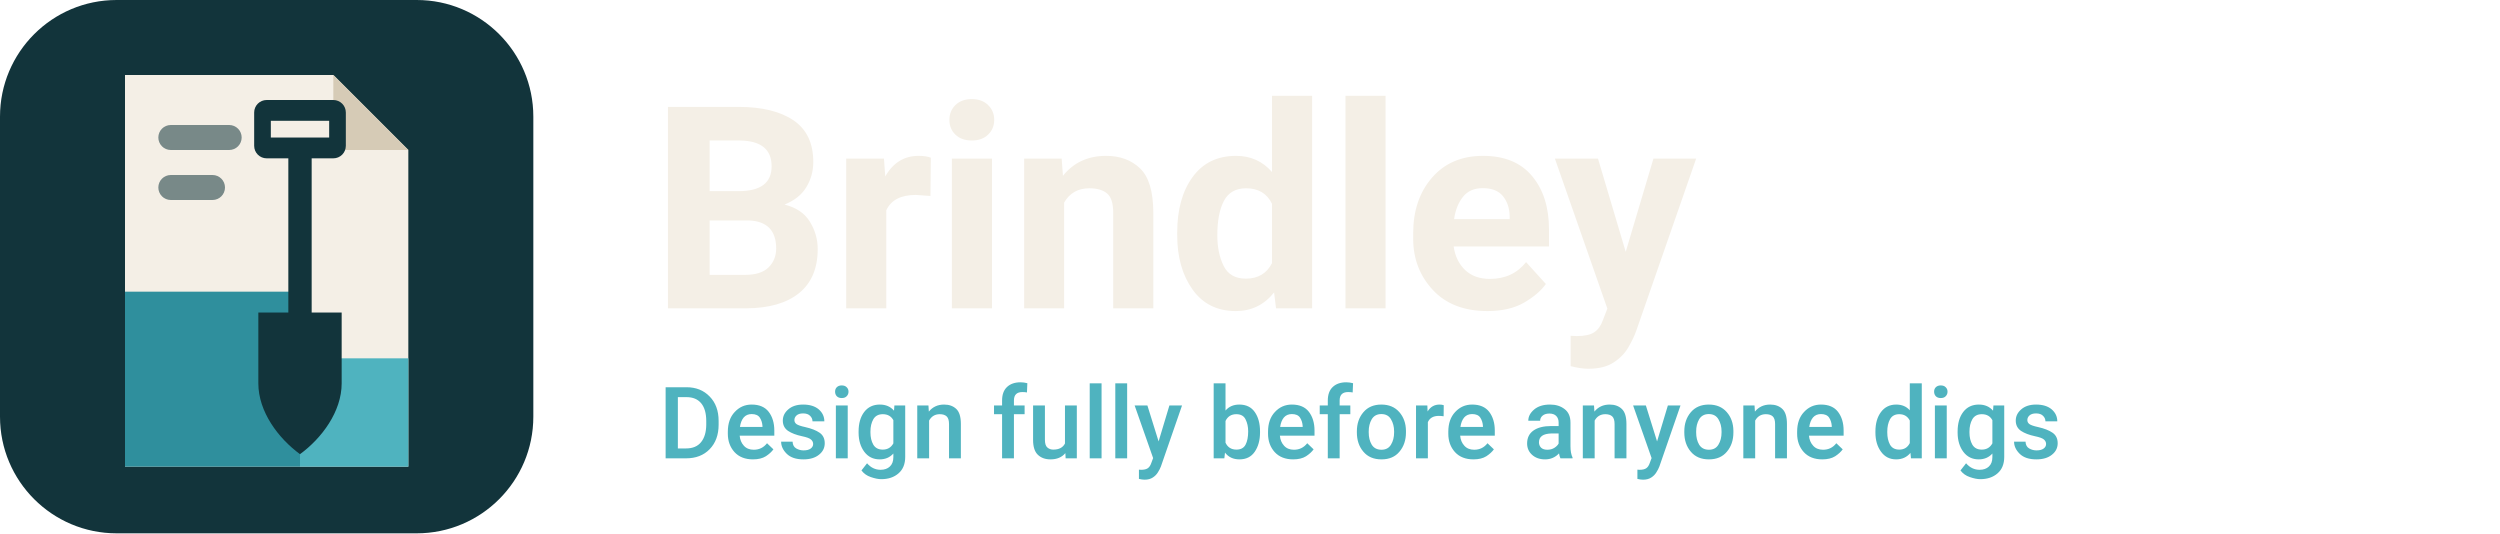
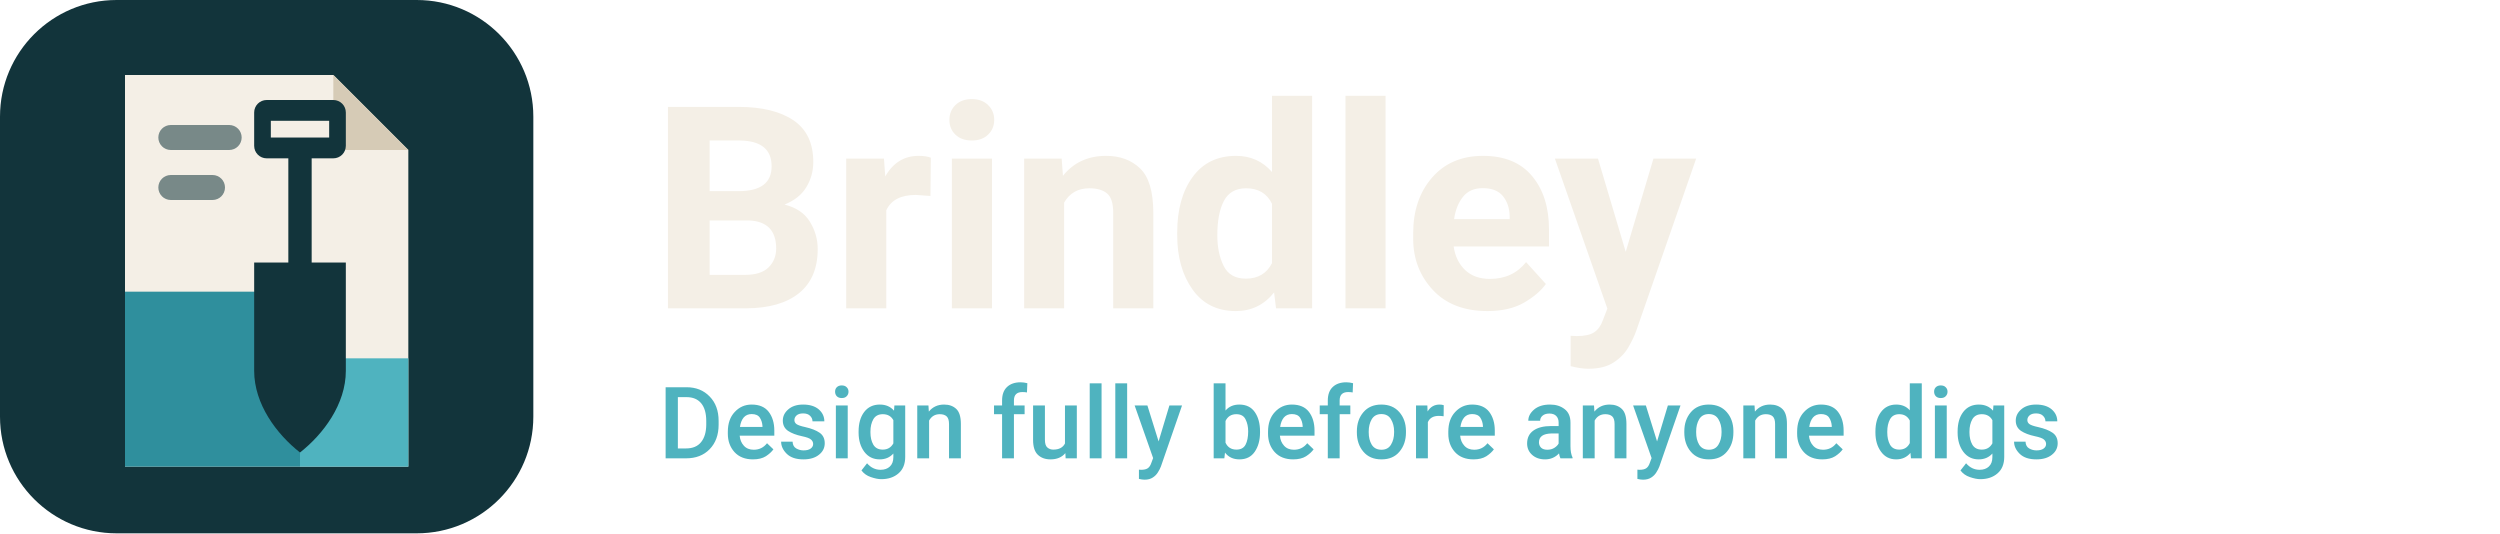
<svg xmlns="http://www.w3.org/2000/svg" viewBox="0 0 300 64" width="300" height="64" role="img" aria-labelledby="t">
  <rect width="64" height="64" rx="14" fill="#12343b" />
  <path d="M15 9h25l9 9v38H15z" fill="#f4efe6" />
  <path d="M40 9v9h9z" fill="#d6cbb6" />
  <rect x="19" y="15" width="10" height="3" rx="1.5" fill="#12343b" opacity=".55" />
  <rect x="19" y="21" width="8" height="3" rx="1.5" fill="#12343b" opacity=".55" />
  <path d="M15 35h21v21H15z" fill="#2f8f9d" />
  <path d="M36 43h13v13H36z" fill="#4fb3bf" />
-   <path d="M32 12h8a1.5 1.5 0 0 1 1.5 1.5v4a1.5 1.5 0 0 1-1.5 1.5h-2.6v19h-2.8v-19H32a1.5 1.5 0 0 1-1.5-1.5v-4A1.5 1.5 0 0 1 32 12zm.5 2.5v2h7v-2z" fill="#12343b" />
-   <path d="M31 37.5h10v8.5c0 3.4-2.4 6.6-5 8.5-2.6-1.9-5-5.1-5-8.5z" fill="#12343b" />
+   <path d="M32 12h8a1.5 1.5 0 0 1 1.5 1.5v4a1.5 1.5 0 0 1-1.5 1.5h-2.6v13h-2.8v-13H32a1.5 1.5 0 0 1-1.5-1.5v-4A1.5 1.5 0 0 1 32 12zm.5 2.5v2h7v-2z" fill="#12343b" />
+   <path d="M30.5 31.5h11v13c0 4-2.7 7.6-5.5 9.8-2.8-2.2-5.5-5.8-5.5-9.8z" fill="#12343b" />
  <text x="78" y="37" fill="#f4efe6" font-family="ui-sans-serif, system-ui, -apple-system, Segoe UI, Roboto, Helvetica, Arial, sans-serif" font-size="34" font-weight="700">Brindley</text>
  <text x="79" y="55" fill="#4fb3bf" font-family="ui-sans-serif, system-ui, -apple-system, Segoe UI, Roboto, Helvetica, Arial, sans-serif" font-size="12" font-weight="500">Design fully before anyone digs</text>
</svg>
